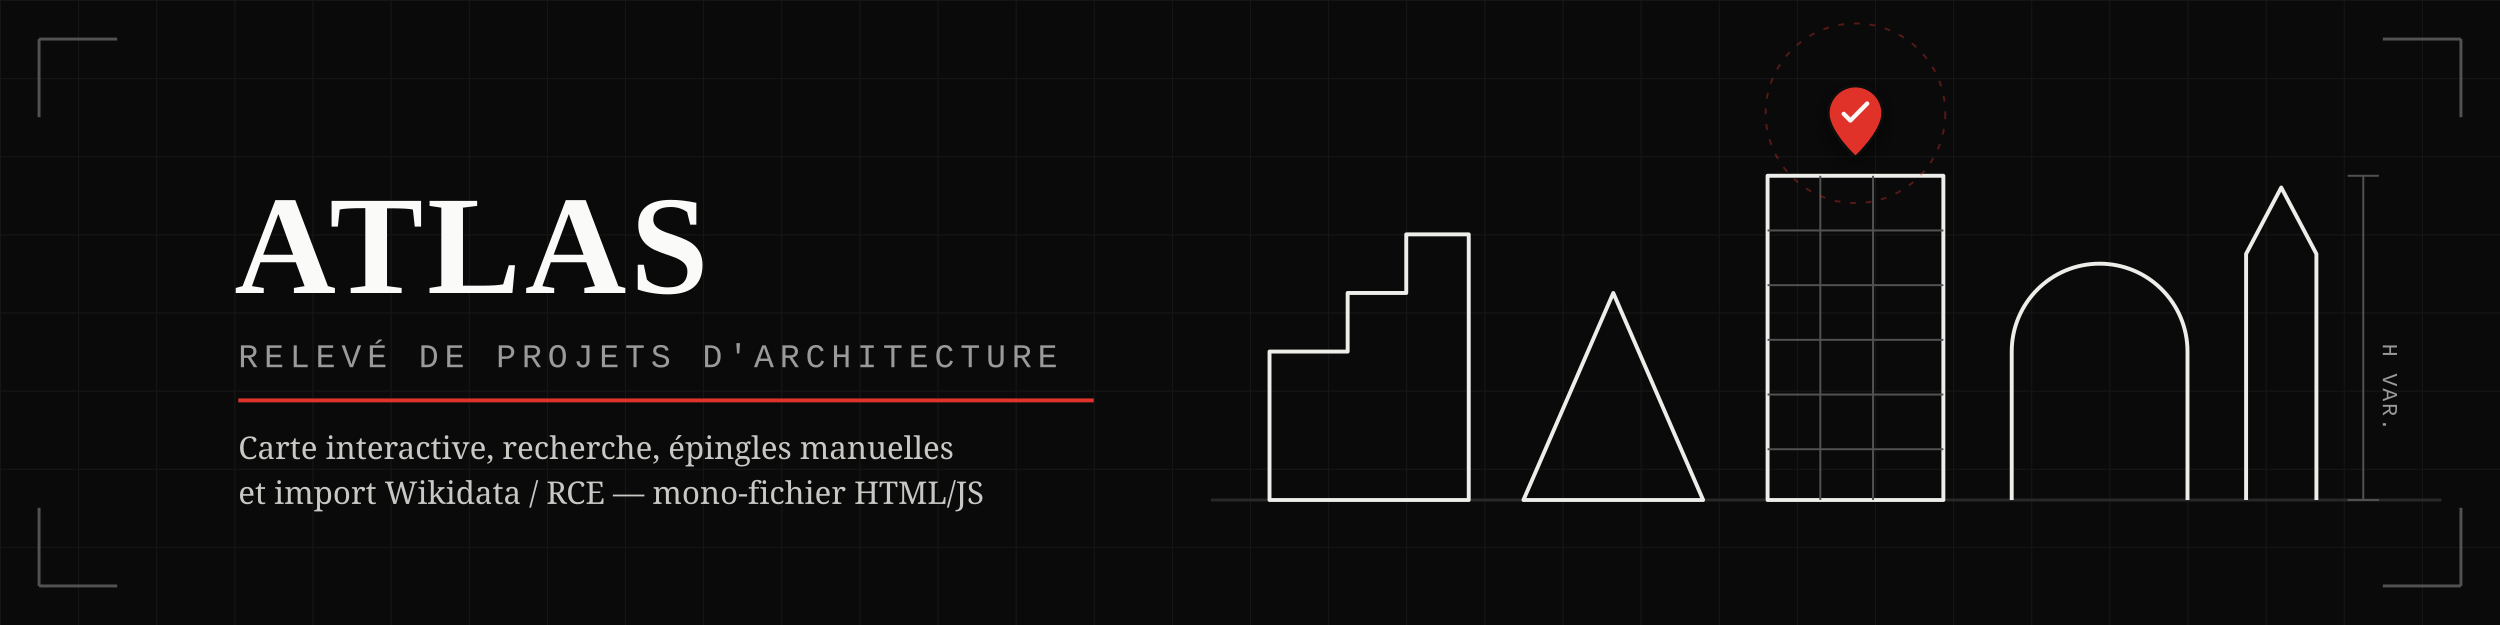
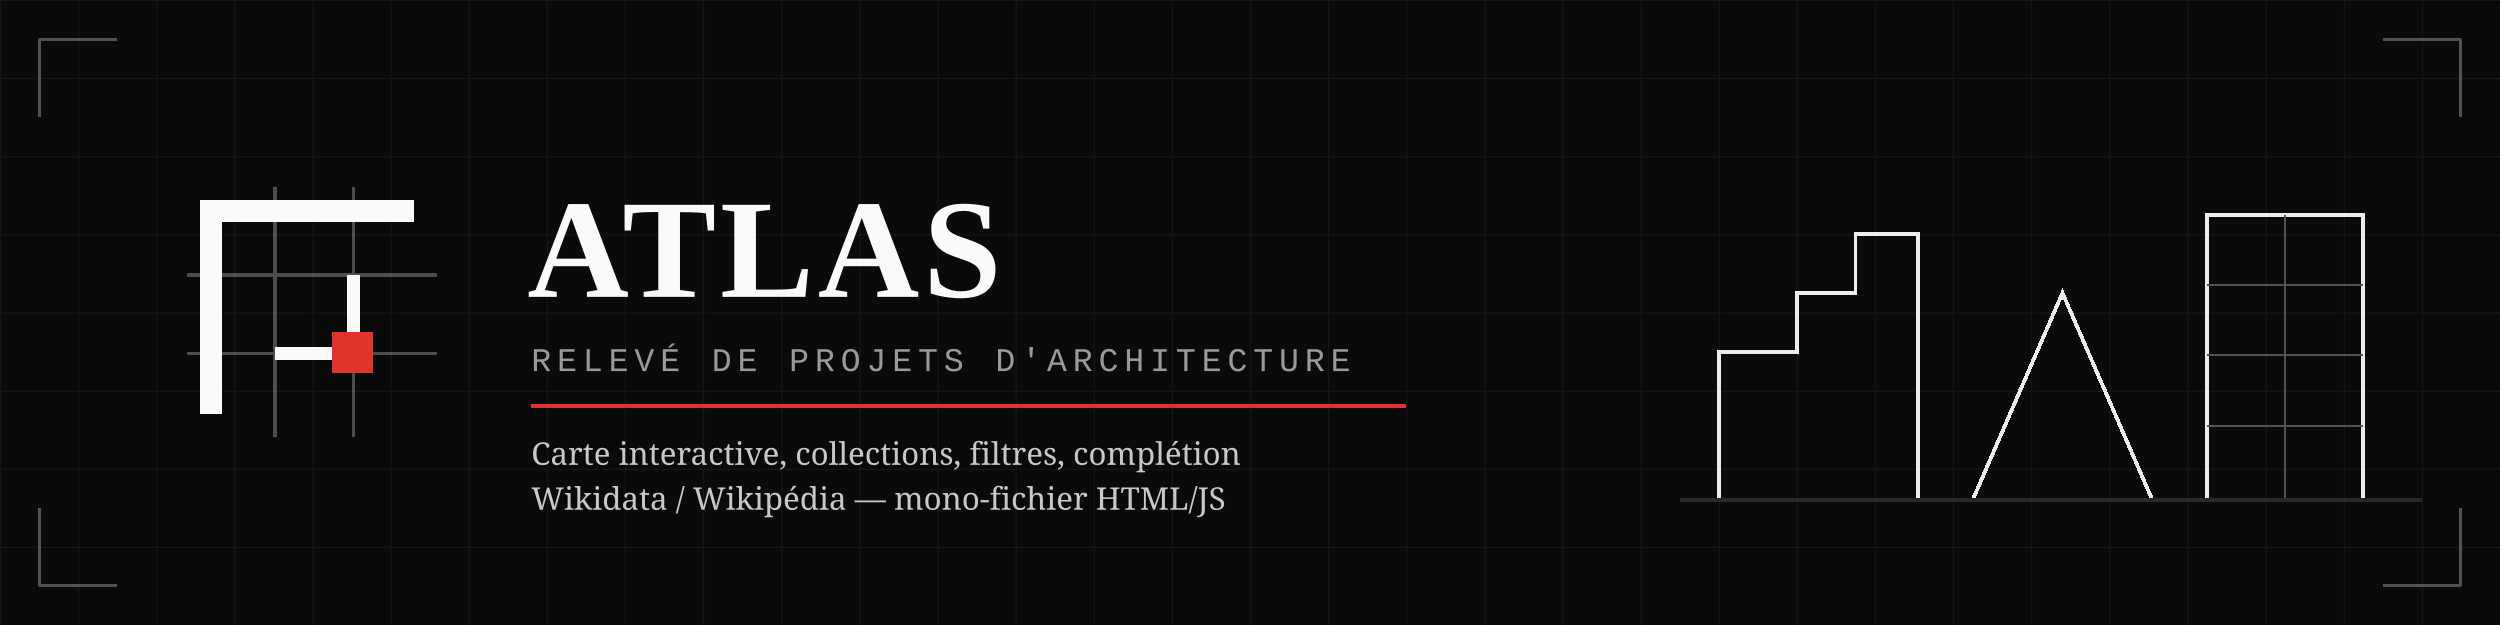
- <svg xmlns="http://www.w3.org/2000/svg" viewBox="0 0 1280 320">
+ <svg xmlns="http://www.w3.org/2000/svg" viewBox="0 0 1280 320" shape-rendering="crispEdges">
  <defs>
    <pattern id="grid" width="40" height="40" patternUnits="userSpaceOnUse">
      <path d="M40 0H0V40" fill="none" stroke="#FFFFFF" stroke-width="1" />
    </pattern>
-     <filter id="shadow" x="-20%" y="-20%" width="140%" height="140%">
-       <feDropShadow dx="0" dy="4" stdDeviation="6" flood-color="#000" flood-opacity="0.5" />
-     </filter>
  </defs>
  <rect width="1280" height="320" fill="#0A0A0A" />
  <rect width="1280" height="320" fill="url(#grid)" opacity="0.05" />
  <g stroke="#525252" stroke-width="1.5">
    <path d="M20 20H60M20 20V60" fill="none" />
    <path d="M1260 20H1220M1260 20V60" fill="none" />
    <path d="M20 300H60M20 300V260" fill="none" />
    <path d="M1260 300H1220M1260 300V260" fill="none" />
  </g>
-   <line x1="620" y1="256" x2="1250" y2="256" stroke="#282828" stroke-width="1.5" />
-   <g stroke="#EDEDEA" stroke-width="2" fill="none" stroke-linejoin="round">
-     <path d="M650 256 V180 H690 V150 H720 V120 H752 V256 Z" />
-     <path d="M780 256 L826 150 L872 256 Z" />
-     <rect x="905" y="90" width="90" height="166" />
+   <g transform="translate(96,96)">
+     <g stroke="#FAFAF8" stroke-width="2" opacity="0.28">
+       <line x1="45" y1="0" x2="45" y2="128" />
+       <line x1="85" y1="0" x2="85" y2="128" />
+       <line x1="0" y1="45" x2="128" y2="45" />
+       <line x1="0" y1="85" x2="128" y2="85" />
+     </g>
+     <path d="M12 116 V12 H116" fill="none" stroke="#FAFAF8" stroke-width="11" />
+     <path d="M45 85 H85 V45" fill="none" stroke="#FAFAF8" stroke-width="7" />
+     <rect x="74" y="74" width="21" height="21" fill="#E1332B" />
+   </g>
+   <text x="270" y="152" font-family="Georgia, 'Times New Roman', serif" font-size="72" fill="#FAFAF8" font-weight="700" letter-spacing="2">ATLAS</text>
+   <text x="272" y="190" font-family="Consolas, 'Courier New', monospace" font-size="17" fill="#9A9A9A" letter-spacing="3">RELEVÉ DE PROJETS D'ARCHITECTURE</text>
+   <line x1="272" y1="208" x2="720" y2="208" stroke="#E1332B" stroke-width="2" />
+   <text x="272" y="238" font-family="Georgia, serif" font-size="16" fill="#C8C8C4">Carte interactive, collections, filtres, complétion</text>
+   <text x="272" y="261" font-family="Georgia, serif" font-size="16" fill="#C8C8C4">Wikidata / Wikipédia — mono-fichier HTML/JS</text>
+   <g stroke="#EDEDEA" stroke-width="2" fill="none">
+     <path d="M880 256 V180 H920 V150 H950 V120 H982 V256 Z" />
+     <path d="M1010 256 L1056 150 L1102 256 Z" />
+     <rect x="1130" y="110" width="80" height="146" />
    <g stroke="#525252" stroke-width="1">
-       <line x1="905" y1="118" x2="995" y2="118" />
-       <line x1="905" y1="146" x2="995" y2="146" />
-       <line x1="905" y1="174" x2="995" y2="174" />
-       <line x1="905" y1="202" x2="995" y2="202" />
-       <line x1="905" y1="230" x2="995" y2="230" />
-       <line x1="932" y1="90" x2="932" y2="256" />
-       <line x1="959" y1="90" x2="959" y2="256" />
+       <line x1="1130" y1="146" x2="1210" y2="146" />
+       <line x1="1130" y1="182" x2="1210" y2="182" />
+       <line x1="1130" y1="218" x2="1210" y2="218" />
+       <line x1="1170" y1="110" x2="1170" y2="256" />
    </g>
-     <path d="M1030 256 V180 A45 45 0 0 1 1120 180 V256" />
-     <path d="M1150 256 V130 L1168 96 L1186 130 V256" />
  </g>
-   <g filter="url(#shadow)" transform="translate(936,44)">
-     <path d="M14 0C6.3 0 0 6.3 0 14c0 9.7 14 22.6 14 22.6s14-12.9 14-22.6C28 6.3 21.7 0 14 0z" fill="#E1332B" stroke="#0A0A0A" stroke-width="1.5" />
-     <path d="M8 14.3l3.4 3.4L20 9" fill="none" stroke="#FAFAF8" stroke-width="2.2" stroke-linecap="round" stroke-linejoin="round" />
-   </g>
-   <g stroke="#525252" stroke-width="1">
-     <line x1="1210" y1="90" x2="1210" y2="256" />
-     <line x1="1202" y1="90" x2="1218" y2="90" />
-     <line x1="1202" y1="256" x2="1218" y2="256" />
-   </g>
-   <text x="1220" y="176" font-family="Consolas, 'Courier New', monospace" font-size="11" fill="#9A9A9A" letter-spacing="1" transform="rotate(90 1220 176)">H VAR.</text>
-   <circle cx="950" cy="58" r="46" fill="none" stroke="#E1332B" stroke-width="1" opacity="0.35" stroke-dasharray="3 5" />
-   <text x="120" y="150" font-family="Georgia, 'Times New Roman', serif" font-size="72" fill="#FAFAF8" font-weight="700" letter-spacing="2">ATLAS</text>
-   <text x="122" y="188" font-family="Consolas, 'Courier New', monospace" font-size="17" fill="#9A9A9A" letter-spacing="3">RELEVÉ DE PROJETS D'ARCHITECTURE</text>
-   <line x1="122" y1="205" x2="560" y2="205" stroke="#E1332B" stroke-width="2" />
-   <text x="122" y="235" font-family="Georgia, serif" font-size="16" fill="#C8C8C4">Carte interactive, recherche, épingles manuelles</text>
-   <text x="122" y="258" font-family="Georgia, serif" font-size="16" fill="#C8C8C4">et import Wikidata / RCE — mono-fichier HTML/JS</text>
+   <line x1="860" y1="256" x2="1240" y2="256" stroke="#282828" stroke-width="2" />
</svg>
